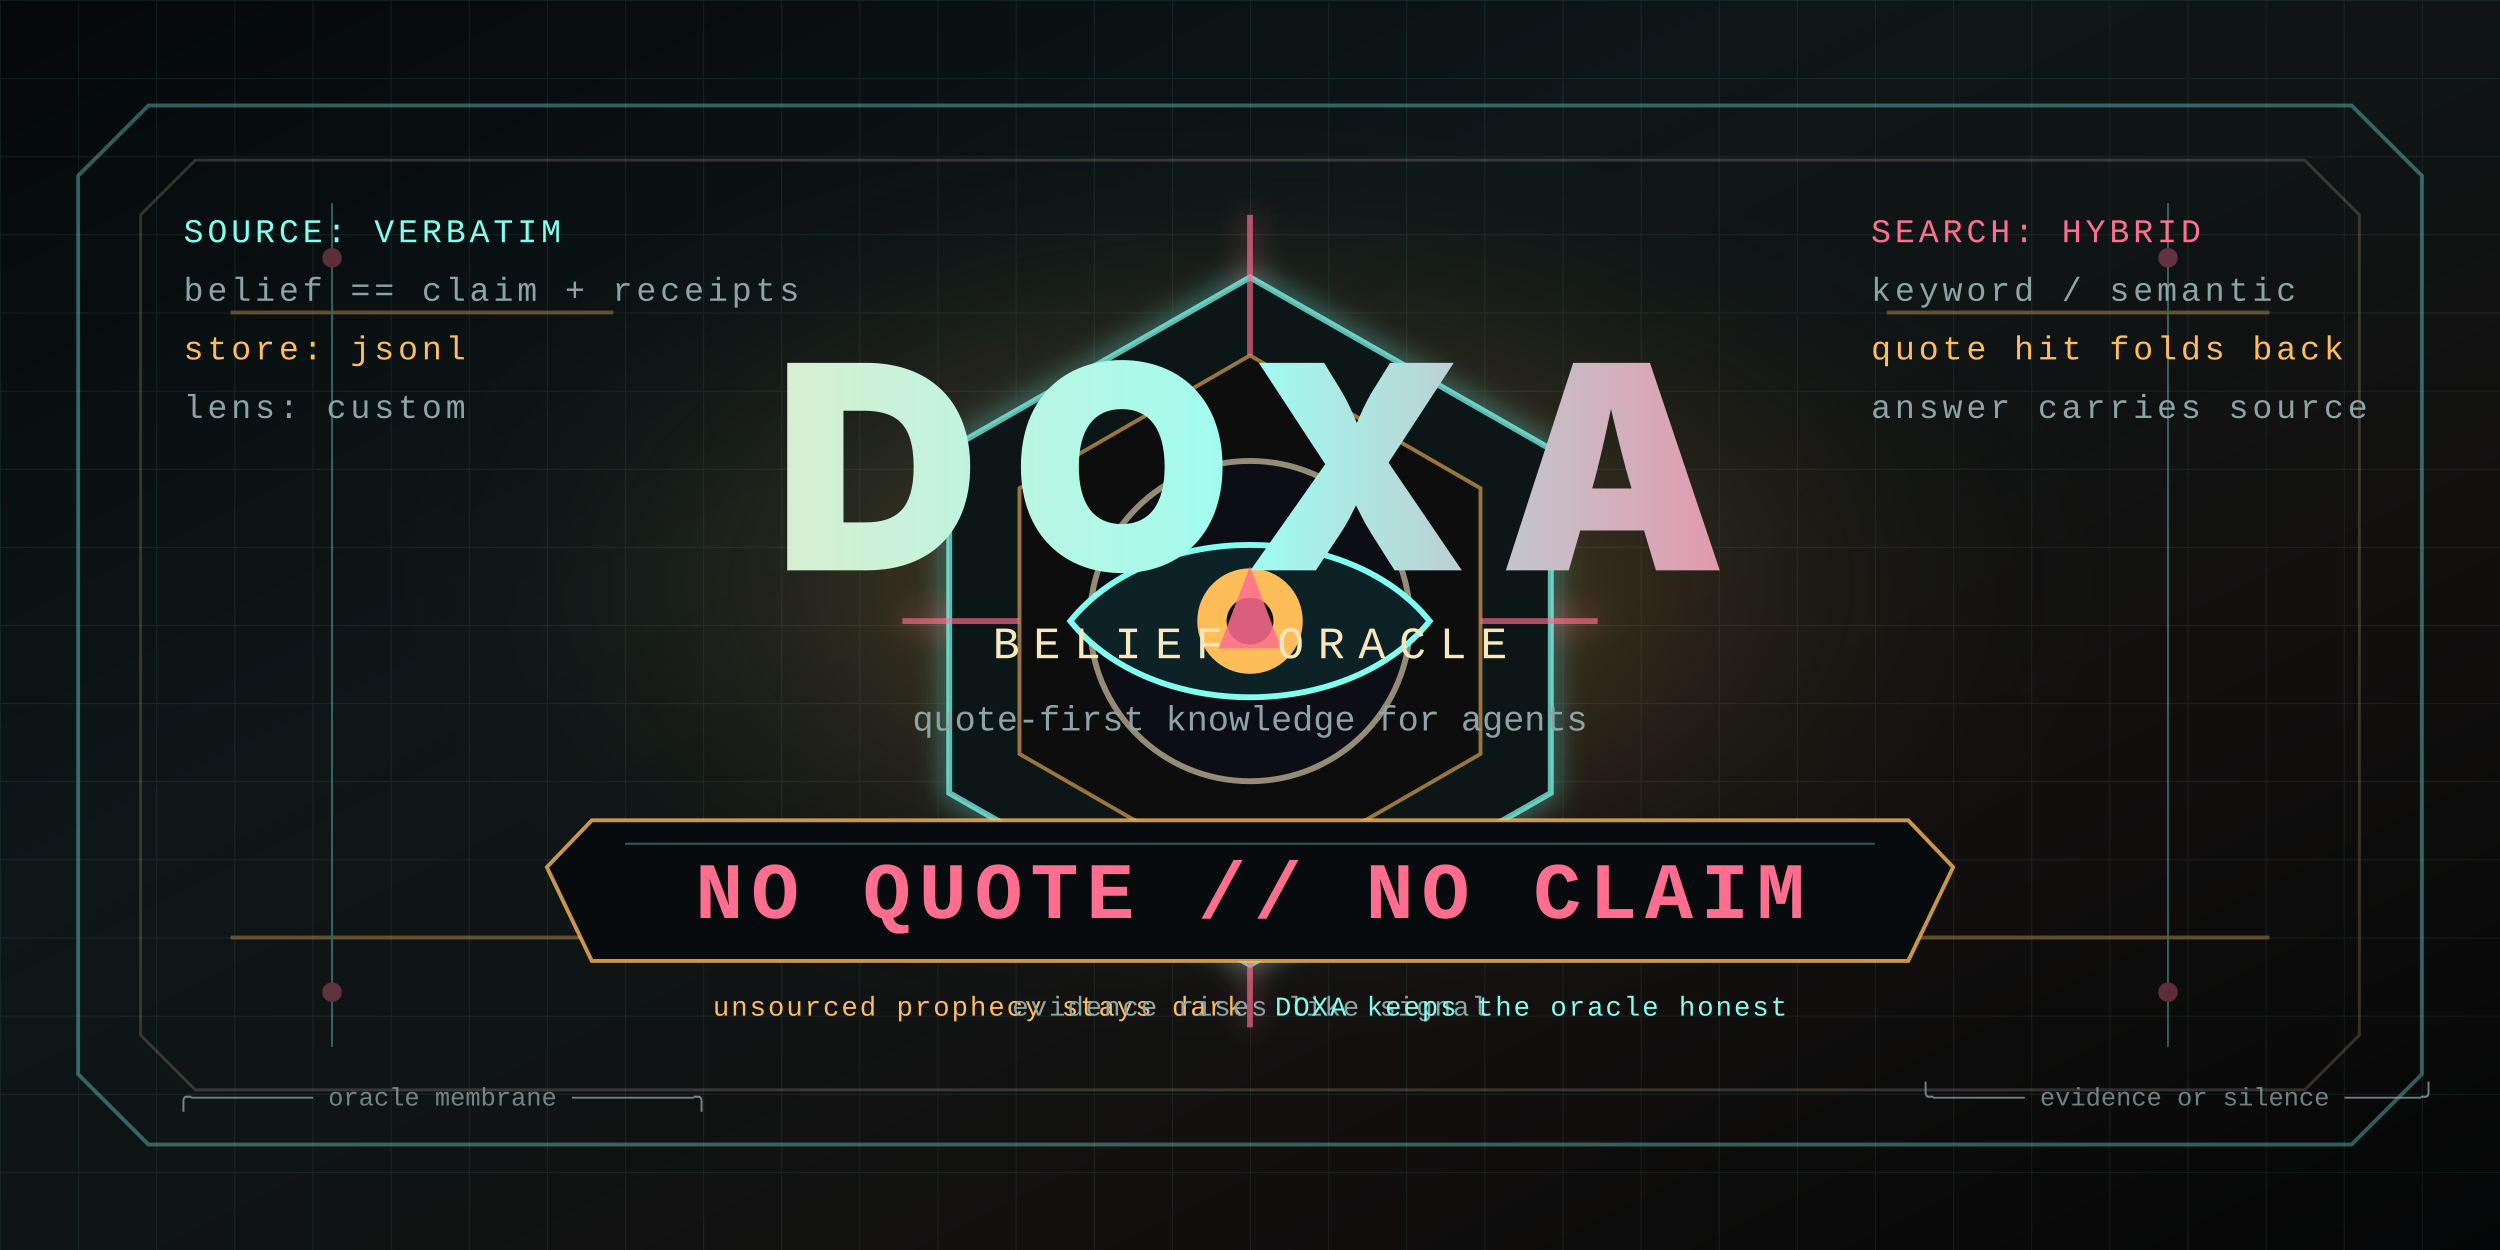
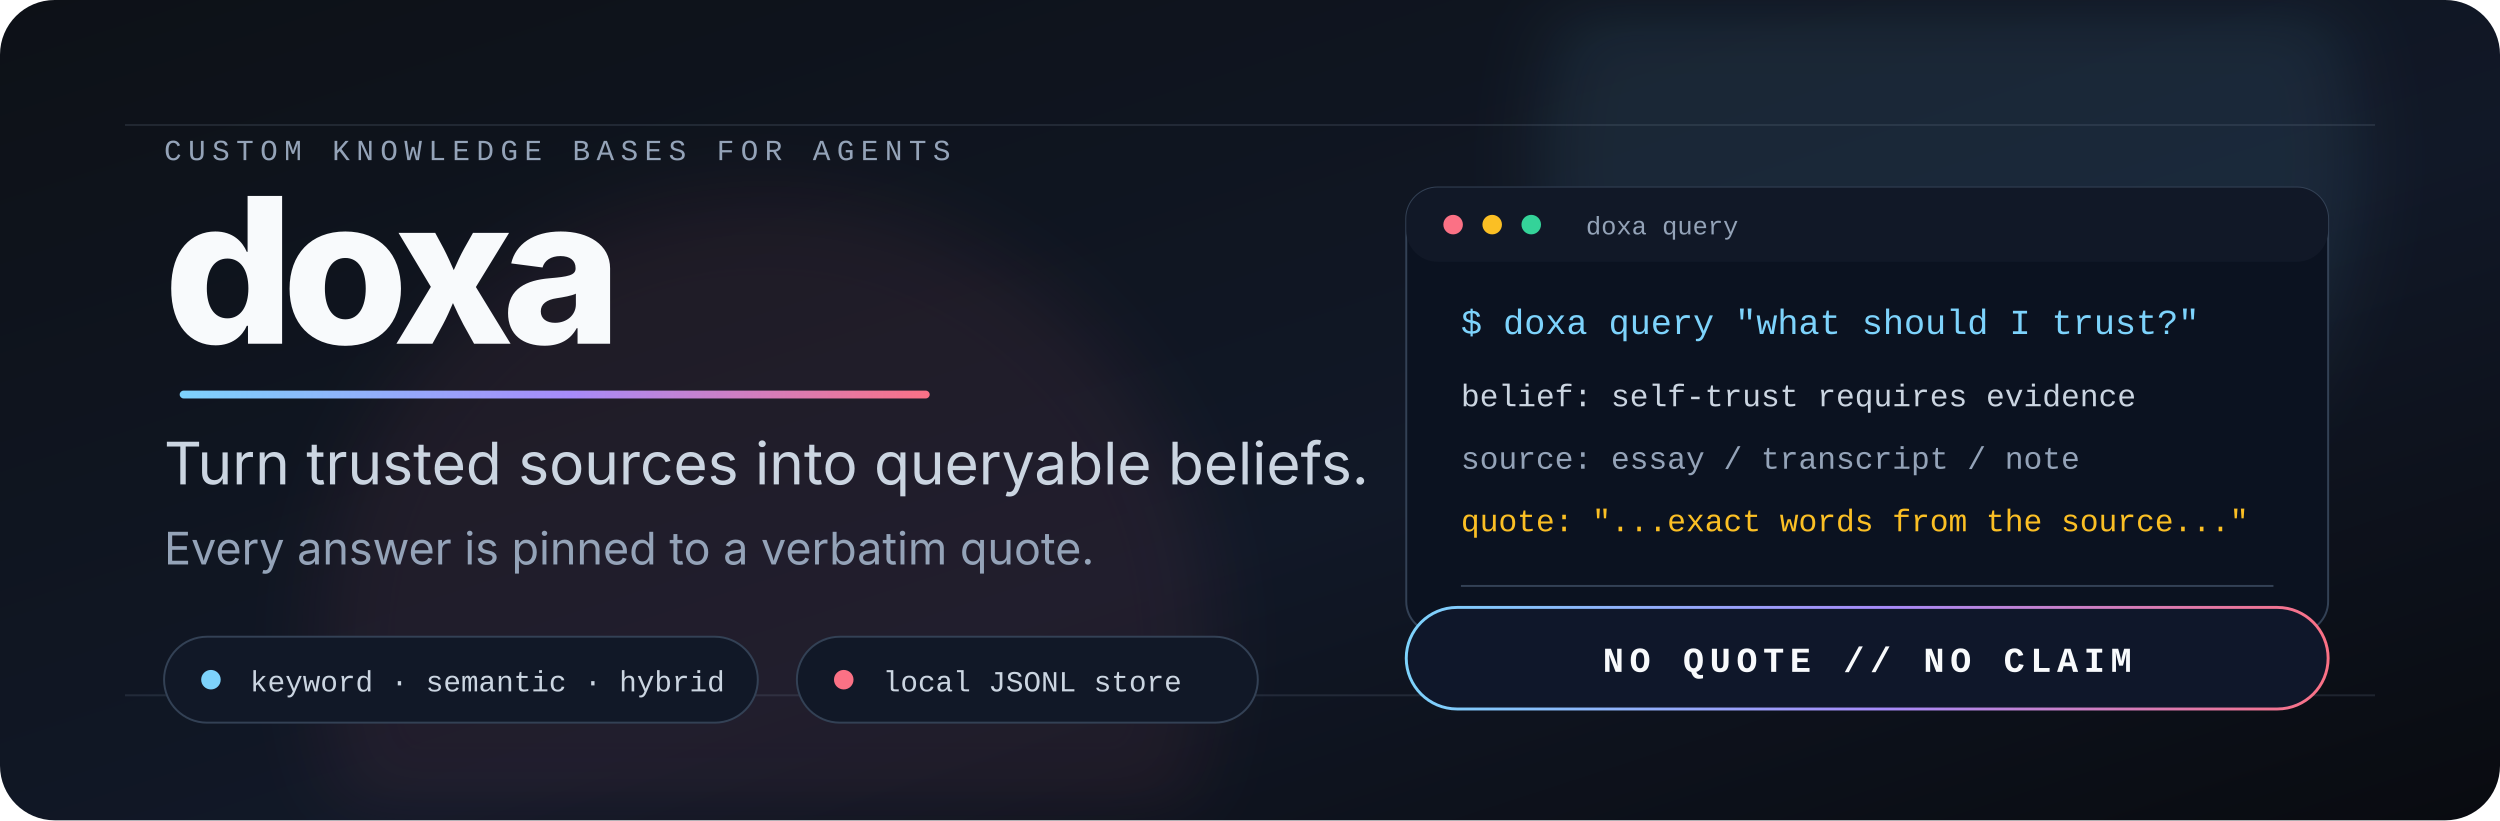
- <svg xmlns="http://www.w3.org/2000/svg" width="1280" height="640" viewBox="0 0 1280 640" role="img" aria-labelledby="title desc">
+ <svg xmlns="http://www.w3.org/2000/svg" width="1280" height="420" viewBox="0 0 1280 420" role="img" aria-labelledby="title desc">
  <defs>
    <linearGradient id="bg" x1="0" y1="0" x2="1" y2="1">
-       <stop offset="0" stop-color="#05080a" />
-       <stop offset="0.36" stop-color="#0d1718" />
-       <stop offset="0.7" stop-color="#12100f" />
-       <stop offset="1" stop-color="#050607" />
+       <stop offset="0" stop-color="#0d1117" />
+       <stop offset="0.58" stop-color="#111827" />
+       <stop offset="1" stop-color="#090b10" />
    </linearGradient>
-     <radialGradient id="oracleGlow" cx="50%" cy="47%" r="48%">
-       <stop offset="0" stop-color="#74fff1" stop-opacity="0.42" />
-       <stop offset="0.34" stop-color="#ffb84d" stop-opacity="0.17" />
-       <stop offset="1" stop-color="#0a0d0f" stop-opacity="0" />
-     </radialGradient>
-     <linearGradient id="titleFill" x1="260" y1="0" x2="990" y2="0" gradientUnits="userSpaceOnUse">
-       <stop offset="0" stop-color="#f8e7bf" />
-       <stop offset="0.52" stop-color="#9ffcf1" />
-       <stop offset="1" stop-color="#ff6d8f" />
+     <linearGradient id="accent" x1="0" y1="0" x2="1" y2="0">
+       <stop offset="0" stop-color="#7dd3fc" />
+       <stop offset="0.52" stop-color="#a78bfa" />
+       <stop offset="1" stop-color="#fb7185" />
    </linearGradient>
-     <linearGradient id="steel" x1="0" y1="0" x2="1" y2="0">
-       <stop offset="0" stop-color="#1f2d30" />
-       <stop offset="0.5" stop-color="#4a3830" />
-       <stop offset="1" stop-color="#162427" />
-     </linearGradient>
-     <pattern id="grid" width="40" height="40" patternUnits="userSpaceOnUse">
-       <path d="M40 0H0V40" fill="none" stroke="#8ceee2" stroke-opacity="0.08" stroke-width="1" />
-     </pattern>
-     <filter id="softGlow" x="-30%" y="-30%" width="160%" height="160%">
-       <feGaussianBlur stdDeviation="7" result="blur" />
-       <feMerge>
-         <feMergeNode in="blur" />
-         <feMergeNode in="SourceGraphic" />
-       </feMerge>
+     <filter id="soft" x="-20%" y="-20%" width="140%" height="140%">
+       <feGaussianBlur stdDeviation="18" />
    </filter>
    <style>
+       .sans { font-family: Inter, ui-sans-serif, system-ui, -apple-system, BlinkMacSystemFont, "Segoe UI", sans-serif; }
      .mono { font-family: ui-monospace, SFMono-Regular, Menlo, Monaco, Consolas, "Liberation Mono", monospace; }
-       .sans { font-family: Inter, ui-sans-serif, system-ui, -apple-system, BlinkMacSystemFont, "Segoe UI", sans-serif; }
-       .cream { fill: #f8e7bf; }
-       .cyan { fill: #80fff1; }
-       .pink { fill: #ff6d8f; }
-       .amber { fill: #ffbd5a; }
-       .muted { fill: #8ca4a5; }
-       .line-cyan { stroke: #80fff1; }
-       .line-amber { stroke: #ffbd5a; }
-       .line-pink { stroke: #ff6d8f; }
+       .title { fill: #f8fafc; font-weight: 800; letter-spacing: -0.055em; }
+       .text { fill: #cbd5e1; }
+       .muted { fill: #94a3b8; }
+       .line { stroke: #334155; stroke-width: 1; }
+       .hairline { stroke: #64748b; stroke-opacity: .22; stroke-width: 1; }
    </style>
  </defs>
-   <rect width="1280" height="640" fill="url(#bg)" />
-   <rect width="1280" height="640" fill="url(#grid)" />
-   <rect x="160" y="54" width="960" height="520" fill="url(#oracleGlow)" />
-   <path d="M76 54H1204L1240 90V550L1204 586H76L40 550V90Z" fill="none" stroke="#80fff1" stroke-opacity="0.34" stroke-width="2" />
-   <path d="M100 82H1180L1208 110V530L1180 558H100L72 530V110Z" fill="none" stroke="#f8e7bf" stroke-opacity="0.18" stroke-width="1.5" />
-   <g opacity="0.34">
-     <path d="M118 160H314M966 160H1162M118 480H314M966 480H1162" stroke="#ffbd5a" stroke-width="2" />
-     <path d="M170 104V536M1110 104V536" stroke="#80fff1" stroke-width="1" />
-     <circle cx="170" cy="132" r="5" fill="#ff6d8f" />
-     <circle cx="170" cy="508" r="5" fill="#ff6d8f" />
-     <circle cx="1110" cy="132" r="5" fill="#ff6d8f" />
-     <circle cx="1110" cy="508" r="5" fill="#ff6d8f" />
+   <rect width="1280" height="420" rx="28" fill="url(#bg)" />
+   <circle cx="998" cy="82" r="210" fill="#7dd3fc" opacity="0.09" filter="url(#soft)" />
+   <circle cx="392" cy="330" r="230" fill="#fb7185" opacity="0.07" filter="url(#soft)" />
+   <path d="M64 64H1216" class="hairline" />
+   <path d="M64 356H1216" class="hairline" />
+   <g transform="translate(84 82)">
+     <text class="mono muted" x="0" y="0" font-size="15" letter-spacing="0.22em">CUSTOM KNOWLEDGE BASES FOR AGENTS</text>
+     <text class="sans title" x="0" y="94" font-size="104">doxa</text>
+     <rect x="8" y="118" width="384" height="4" rx="2" fill="url(#accent)" />
+     <text class="sans text" x="0" y="166" font-size="30">Turn trusted sources into queryable beliefs.</text>
+     <text class="sans muted" x="0" y="207" font-size="23">Every answer is pinned to a verbatim quote.</text>
+     <g transform="translate(0 244)">
+       <rect x="0" y="0" width="304" height="44" rx="22" fill="#111827" stroke="#334155" />
+       <circle cx="24" cy="22" r="5" fill="#7dd3fc" />
+       <text class="mono text" x="44" y="28" font-size="15">keyword · semantic · hybrid</text>
+     </g>
+     <g transform="translate(324 244)">
+       <rect x="0" y="0" width="236" height="44" rx="22" fill="#111827" stroke="#334155" />
+       <circle cx="24" cy="22" r="5" fill="#fb7185" />
+       <text class="mono text" x="44" y="28" font-size="15">local JSONL store</text>
+     </g>
  </g>
-   <g class="mono" font-size="17" letter-spacing="2">
-     <text x="94" y="124" class="cyan">SOURCE: VERBATIM</text>
-     <text x="94" y="154" class="muted">belief == claim + receipts</text>
-     <text x="94" y="184" class="amber">store: jsonl</text>
-     <text x="94" y="214" class="muted">lens: custom</text>
-     <text x="958" y="124" class="pink">SEARCH: HYBRID</text>
-     <text x="958" y="154" class="muted">keyword / semantic</text>
-     <text x="958" y="184" class="amber">quote hit folds back</text>
-     <text x="958" y="214" class="muted">answer carries source</text>
+   <g transform="translate(720 96)">
+     <rect x="0" y="0" width="472" height="228" rx="16" fill="#0b1220" stroke="#334155" />
+     <rect x="0" y="0" width="472" height="38" rx="16" fill="#111827" />
+     <circle cx="24" cy="19" r="5" fill="#fb7185" />
+     <circle cx="44" cy="19" r="5" fill="#fbbf24" />
+     <circle cx="64" cy="19" r="5" fill="#34d399" />
+     <text class="mono muted" x="92" y="24" font-size="13">doxa query</text>
+     <text class="mono" x="28" y="75" font-size="18" fill="#7dd3fc">$ doxa query "what should I trust?"</text>
+     <text class="mono text" x="28" y="112" font-size="16">belief: self-trust requires evidence</text>
+     <text class="mono muted" x="28" y="144" font-size="16">source: essay / transcript / note</text>
+     <text class="mono" x="28" y="176" font-size="16" fill="#fbbf24">quote: "...exact words from the source..."</text>
+     <path d="M28 204H444" class="line" />
  </g>
-   <g transform="translate(640 318)" filter="url(#softGlow)">
-     <path d="M0 -176L154 -88V88L0 176L-154 88V-88Z" fill="#101719" stroke="#80fff1" stroke-opacity="0.7" stroke-width="3" />
-     <path d="M0 -136L118 -68V68L0 136L-118 68V-68Z" fill="#080b0d" stroke="#ffbd5a" stroke-opacity="0.58" stroke-width="2" />
-     <path d="M-178 0H-118M118 0H178M0 -208V-136M0 136V208" stroke="#ff6d8f" stroke-opacity="0.64" stroke-width="3" />
-     <circle cx="0" cy="0" r="82" fill="#0c1113" stroke="#f8e7bf" stroke-opacity="0.58" stroke-width="3" />
-     <path d="M-92 0C-50 -52 50 -52 92 0C50 52 -50 52 -92 0Z" fill="#102426" stroke="#80fff1" stroke-width="3" />
-     <circle cx="0" cy="0" r="27" fill="#ffbd5a" />
-     <circle cx="0" cy="0" r="12" fill="#080b0d" />
-     <path d="M0 -28L16 14H-16Z" fill="#ff6d8f" opacity="0.85" />
-   </g>
-   <text x="640" y="292" text-anchor="middle" class="sans" font-size="146" font-weight="900" letter-spacing="16" fill="url(#titleFill)">DOXA</text>
-   <text x="640" y="337" text-anchor="middle" class="mono cream" font-size="23" letter-spacing="7">BELIEF ORACLE</text>
-   <text x="640" y="374" text-anchor="middle" class="mono muted" font-size="18">quote-first knowledge for agents</text>
-   <g>
-     <path d="M303 420H977L1000 444L977 492H303L280 444Z" fill="#080b0d" stroke="#ffbd5a" stroke-opacity="0.78" stroke-width="2" />
-     <path d="M320 432H960" stroke="#80fff1" stroke-opacity="0.34" stroke-width="1" />
-     <text x="640" y="470" text-anchor="middle" class="mono pink" font-size="41" font-weight="800" letter-spacing="4">NO QUOTE // NO CLAIM</text>
-   </g>
-   <g class="mono" font-size="14" letter-spacing="1">
-     <text x="365" y="520" class="amber">unsourced prophecy stays dark</text>
-     <text x="640" y="520" text-anchor="middle" class="muted">evidence rises like signal</text>
-     <text x="915" y="520" text-anchor="end" class="cyan">DOXA keeps the oracle honest</text>
-   </g>
-   <g class="mono" font-size="13" opacity="0.78">
-     <text x="90" y="566" class="muted">╭──────── oracle membrane ────────╮</text>
-     <text x="982" y="566" class="muted">╰────── evidence or silence ─────╯</text>
+   <g transform="translate(720 344)">
+     <rect x="0" y="-33" width="472" height="52" rx="26" fill="#0f172a" stroke="url(#accent)" stroke-width="1.5" />
+     <text class="mono" x="236" y="0" text-anchor="middle" font-size="18" font-weight="700" fill="#f8fafc" letter-spacing="0.16em">NO QUOTE // NO CLAIM</text>
  </g>
</svg>
